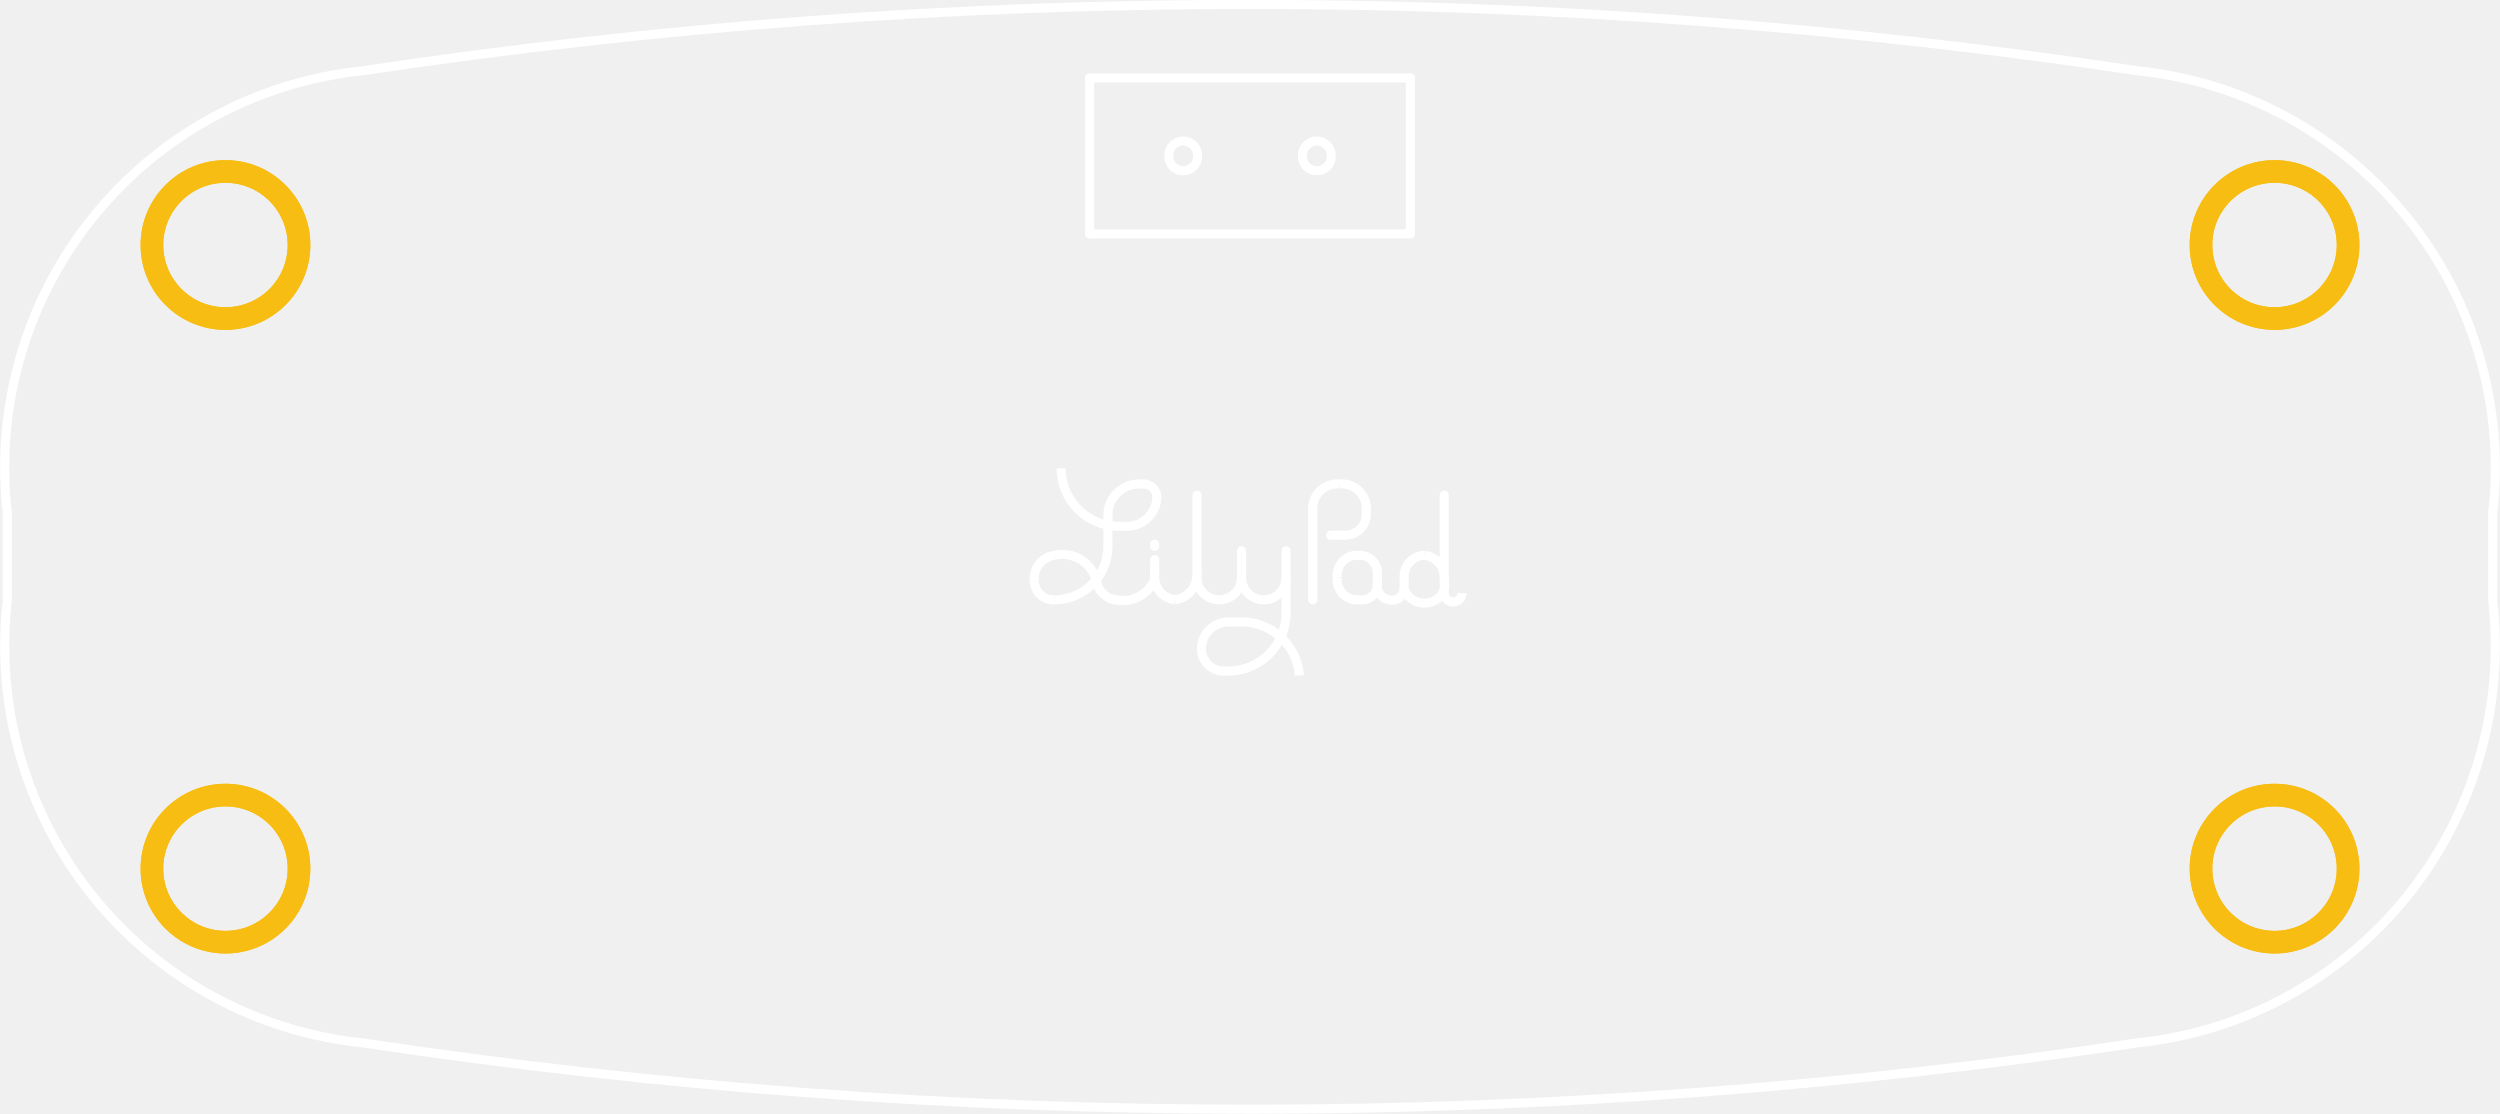
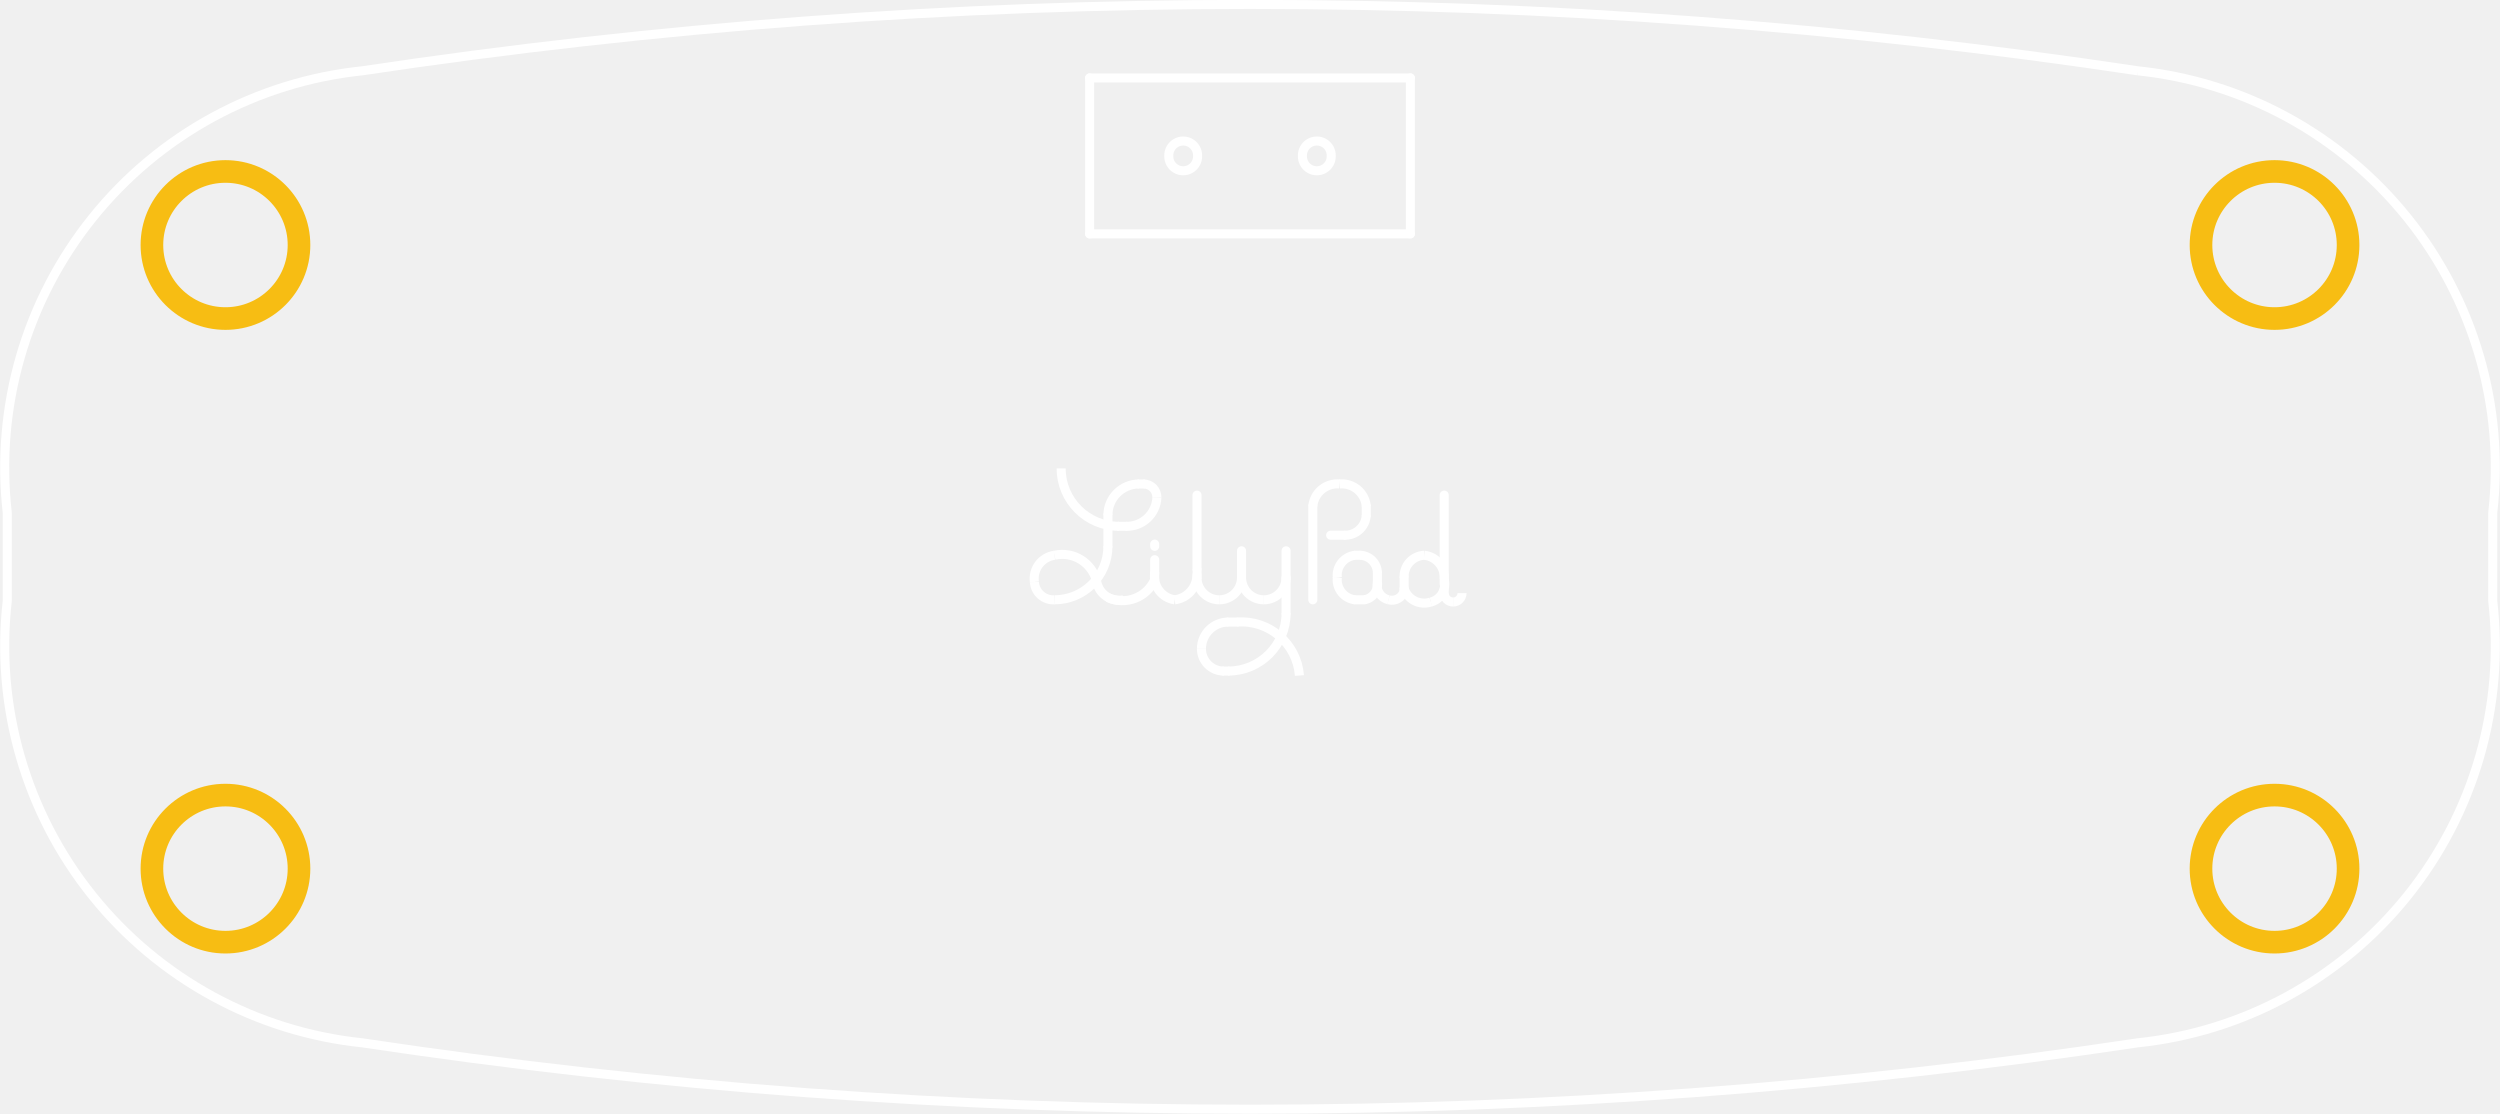
<svg xmlns="http://www.w3.org/2000/svg" width="2.209in" x="0in" version="1.2" y="0in" height="0.984in" viewBox="0 0 159.054 70.866" baseProfile="tiny">
  <g id="silkscreen" stroke-width="0">
    <path fill="none" stroke="white" stroke-width="0.576" d="M136.014,4.505A25.381,25.381,0,0,1,158.61,32.621L158.61,38.245A25.382,25.382,0,0,1,136.014,66.361A379.791,379.791,0,0,1,23.04,66.361A25.383,25.383,0,0,1,0.444,38.245L0.444,32.621A25.381,25.381,0,0,1,23.04,4.505A379.791,379.791,0,0,1,136.014,4.505M74.359,9.921a0.917,0.917,0,1,0,1.833,0,0.917,0.917,0,1,0,-1.833,0zM82.863,9.921a0.917,0.917,0,1,0,1.833,0,0.917,0.917,0,1,0,-1.833,0z" />
    <g stroke-width="0">
      <g stroke-width="0">
    </g>
    </g>
    <g stroke-width="0">
      <g stroke-width="0">
        <line stroke="white" stroke-linecap="round" y1="14.882" x1="89.732" y2="4.961" stroke-width="0.576" x2="89.732" />
        <line stroke="white" stroke-linecap="round" y1="4.961" x1="89.732" y2="4.961" stroke-width="0.576" x2="69.322" />
        <line stroke="white" stroke-linecap="round" y1="4.961" x1="69.322" y2="14.882" stroke-width="0.576" x2="69.322" />
        <line stroke="white" stroke-linecap="round" y1="14.882" x1="69.322" y2="14.882" stroke-width="0.576" x2="89.732" />
      </g>
    </g>
    <g stroke-width="0">
      <g stroke-width="0">
    </g>
    </g>
    <g stroke-width="0">
      <g stroke-width="0">
    </g>
    </g>
    <g stroke-width="0">
      <g stroke-width="0">
    </g>
    </g>
    <g stroke-width="0">
      <g stroke-width="0">
    </g>
    </g>
    <g stroke-width="0">
      <g stroke-width="0">
        <line stroke="white" stroke-linecap="round" y1="38.169" x1="83.524" y2="32.216" stroke-width="0.576" x2="83.524" />
        <path fill="none" stroke="white" stroke-width="0.576" d="M85.225,30.798A1.566,1.566,0,0,0,83.524,32.216" />
        <path fill="none" stroke="white" stroke-width="0.576" d="M86.926,32.216A1.566,1.566,0,0,0,85.225,30.798" />
        <line stroke="white" stroke-linecap="round" y1="32.216" x1="86.926" y2="32.783" stroke-width="0.576" x2="86.926" />
        <path fill="none" stroke="white" stroke-width="0.576" d="M85.508,34.058A1.349,1.349,0,0,0,86.926,32.783" />
        <line stroke="white" stroke-linecap="round" y1="34.058" x1="85.508" y2="34.058" stroke-width="0.576" x2="84.658" />
        <path fill="none" stroke="white" stroke-width="0.576" d="M86.784,38.169A1.002,1.002,0,0,0,87.634,37.035" />
        <line stroke="white" stroke-linecap="round" y1="38.169" x1="86.784" y2="38.169" stroke-width="0.576" x2="86.217" />
        <path fill="none" stroke="white" stroke-width="0.576" d="M85.083,36.751A1.284,1.284,0,0,0,86.217,38.169" />
        <path fill="none" stroke="white" stroke-width="0.576" d="M86.217,35.334A1.284,1.284,0,0,0,85.083,36.751" />
        <line stroke="white" stroke-linecap="round" y1="35.334" x1="86.217" y2="35.334" stroke-width="0.576" x2="86.5" />
        <path fill="none" stroke="white" stroke-width="0.576" d="M87.634,36.468A1.134,1.134,0,0,0,86.5,35.334" />
        <line stroke="white" stroke-linecap="round" y1="36.468" x1="87.634" y2="37.035" stroke-width="0.576" x2="87.634" />
        <path fill="none" stroke="white" stroke-width="0.576" d="M87.634,37.035A0.945,0.945,0,0,0,88.343,38.169" />
        <path fill="none" stroke="white" stroke-width="0.576" d="M88.343,38.169A0.808,0.808,0,0,0,89.335,37.602" />
        <line stroke="white" stroke-linecap="round" y1="37.602" x1="89.335" y2="37.46" stroke-width="0.576" x2="89.335" />
        <line stroke="white" stroke-linecap="round" y1="37.46" x1="89.335" y2="36.751" stroke-width="0.576" x2="89.335" />
        <path fill="none" stroke="white" stroke-width="0.576" d="M90.611,35.334A1.348,1.348,0,0,0,89.335,36.751" />
        <path fill="none" stroke="white" stroke-width="0.576" d="M91.886,36.893A1.424,1.424,0,0,0,90.611,35.334" />
        <path fill="none" stroke="white" stroke-width="0.576" d="M91.886,37.46A1.169,1.169,0,0,0,91.886,36.893" />
        <path fill="none" stroke="white" stroke-width="0.576" d="M91.036,38.31A1.169,1.169,0,0,0,91.886,37.46" />
        <path fill="none" stroke="white" stroke-width="0.576" d="M89.335,37.46A1.344,1.344,0,0,0,91.036,38.31" />
        <line stroke="white" stroke-linecap="round" y1="37.46" x1="91.886" y2="37.743" stroke-width="0.576" x2="91.886" />
        <path fill="none" stroke="white" stroke-width="0.576" d="M91.886,37.743A0.567,0.567,0,0,0,92.453,38.31" />
        <path fill="none" stroke="white" stroke-width="0.576" d="M92.453,38.31A0.567,0.567,0,0,0,93.02,37.743" />
        <line stroke="white" stroke-linecap="round" y1="37.176" x1="91.886" y2="31.507" stroke-width="0.576" x2="91.886" />
        <line stroke="white" stroke-linecap="round" y1="34.767" x1="73.461" y2="34.625" stroke-width="0.576" x2="73.461" />
        <path fill="none" stroke="white" stroke-width="0.576" d="M67.508,29.806A3.685,3.685,0,0,0,71.193,33.491" />
        <line stroke="white" stroke-linecap="round" y1="33.491" x1="71.193" y2="33.491" stroke-width="0.576" x2="71.618" />
        <path fill="none" stroke="white" stroke-width="0.576" d="M71.618,33.491A1.915,1.915,0,0,0,73.603,31.649" />
        <path fill="none" stroke="white" stroke-width="0.576" d="M73.603,31.649A0.85,0.85,0,0,0,72.752,30.798" />
        <path fill="none" stroke="white" stroke-width="0.576" d="M69.776,37.035A2.252,2.252,0,0,0,67.083,35.334" />
        <line stroke="white" stroke-linecap="round" y1="30.798" x1="72.469" y2="30.798" stroke-width="0.576" x2="72.752" />
        <path fill="none" stroke="white" stroke-width="0.576" d="M72.469,30.798A1.984,1.984,0,0,0,70.485,32.783" />
        <path fill="none" stroke="white" stroke-width="0.576" d="M67.083,35.334A1.503,1.503,0,0,0,65.807,37.035" />
        <line stroke="white" stroke-linecap="round" y1="34.767" x1="70.485" y2="32.783" stroke-width="0.576" x2="70.485" />
        <path fill="none" stroke="white" stroke-width="0.576" d="M67.083,38.169A3.402,3.402,0,0,0,70.485,34.767" />
        <path fill="none" stroke="white" stroke-width="0.576" d="M65.807,37.035A1.207,1.207,0,0,0,67.083,38.169" />
        <path fill="none" stroke="white" stroke-width="0.576" d="M70.485,38.027A2.252,2.252,0,0,0,73.461,36.893" />
        <line stroke="white" stroke-linecap="round" y1="36.468" x1="73.461" y2="35.617" stroke-width="0.576" x2="73.461" />
        <line stroke="white" stroke-linecap="round" y1="36.468" x1="73.461" y2="36.893" stroke-width="0.576" x2="73.461" />
        <line stroke="white" stroke-linecap="round" y1="36.184" x1="76.154" y2="31.507" stroke-width="0.576" x2="76.154" />
        <path fill="none" stroke="white" stroke-width="0.576" d="M73.461,36.468A1.503,1.503,0,0,0,74.737,38.169" />
        <path fill="none" stroke="white" stroke-width="0.576" d="M74.737,38.169A1.618,1.618,0,0,0,76.154,36.609" />
        <path fill="none" stroke="white" stroke-width="0.576" d="M76.154,36.609A2.772,2.772,0,0,0,76.154,36.184" />
        <line stroke="white" stroke-linecap="round" y1="36.751" x1="76.154" y2="36.609" stroke-width="0.576" x2="76.154" />
        <path fill="none" stroke="white" stroke-width="0.576" d="M76.154,36.751A1.417,1.417,0,0,0,77.571,38.169" />
        <path fill="none" stroke="white" stroke-width="0.576" d="M77.571,38.169A1.417,1.417,0,0,0,78.988,36.751" />
        <line stroke="white" stroke-linecap="round" y1="36.751" x1="78.988" y2="35.05" stroke-width="0.576" x2="78.988" />
        <path fill="none" stroke="white" stroke-width="0.576" d="M78.988,36.751A1.417,1.417,0,0,0,80.406,38.169" />
        <path fill="none" stroke="white" stroke-width="0.576" d="M82.673,42.987A3.696,3.696,0,0,0,78.705,39.586" />
        <path fill="none" stroke="white" stroke-width="0.576" d="M80.406,38.169A1.417,1.417,0,0,0,81.823,36.751" />
        <line stroke="white" stroke-linecap="round" y1="36.751" x1="81.823" y2="35.05" stroke-width="0.576" x2="81.823" />
        <line stroke="white" stroke-linecap="round" y1="39.019" x1="81.823" y2="36.751" stroke-width="0.576" x2="81.823" />
        <line stroke="white" stroke-linecap="round" y1="39.586" x1="78.138" y2="39.586" stroke-width="0.576" x2="78.705" />
        <path fill="none" stroke="white" stroke-width="0.576" d="M78.138,39.586A1.701,1.701,0,0,0,76.437,41.287" />
        <path fill="none" stroke="white" stroke-width="0.576" d="M78.138,42.704A3.685,3.685,0,0,0,81.823,39.019" />
        <line stroke="white" stroke-linecap="round" y1="42.704" x1="77.854" y2="42.704" stroke-width="0.576" x2="78.138" />
        <path fill="none" stroke="white" stroke-width="0.576" d="M76.437,41.287A1.417,1.417,0,0,0,77.854,42.704" />
        <path fill="none" stroke="white" stroke-width="0.576" d="M69.776,37.035A1.445,1.445,0,0,0,71.477,38.169" />
      </g>
    </g>
  </g>
  <g id="copper1" stroke-width="0">
-     <circle fill="none" cx="144.724" cy="15.591" connectorname="GND" stroke="#F7BD13" r="4.68" id="connector29pad" stroke-width="1.44" />
-     <circle fill="none" cx="144.724" cy="55.276" connectorname="+" stroke="#F7BD13" r="4.68" id="connector27pad" stroke-width="1.44" />
-     <circle fill="none" cx="14.33" cy="15.591" connectorname="GND" stroke="#F7BD13" r="4.68" id="connector28pad" stroke-width="1.44" />
-     <circle fill="none" cx="14.33" cy="55.276" connectorname="GND" stroke="#F7BD13" r="4.68" id="connector30pad" stroke-width="1.44" />
-   </g>
-   <g id="copper0" stroke-width="0">
-     <circle fill="none" cx="144.724" cy="15.591" connectorname="GND" stroke="#F7BD13" r="4.68" id="connector29pad" stroke-width="1.44" />
-     <circle fill="none" cx="144.724" cy="55.276" connectorname="+" stroke="#F7BD13" r="4.68" id="connector27pad" stroke-width="1.44" />
-     <circle fill="none" cx="14.33" cy="15.591" connectorname="GND" stroke="#F7BD13" r="4.68" id="connector28pad" stroke-width="1.44" />
-     <circle fill="none" cx="14.33" cy="55.276" connectorname="GND" stroke="#F7BD13" r="4.68" id="connector30pad" stroke-width="1.44" />
+     <g id="copper0" stroke-width="0">
+       <circle fill="none" cx="144.724" cy="15.591" connectorname="GND" stroke="#F7BD13" r="4.68" id="connector29pad" stroke-width="1.44" />
+       <circle fill="none" cx="144.724" cy="55.276" connectorname="+" stroke="#F7BD13" r="4.68" id="connector27pad" stroke-width="1.44" />
+       <circle fill="none" cx="14.33" cy="15.591" connectorname="GND" stroke="#F7BD13" r="4.68" id="connector28pad" stroke-width="1.44" />
+       <circle fill="none" cx="14.33" cy="55.276" connectorname="GND" stroke="#F7BD13" r="4.68" id="connector30pad" stroke-width="1.44" />
+     </g>
  </g>
</svg>
